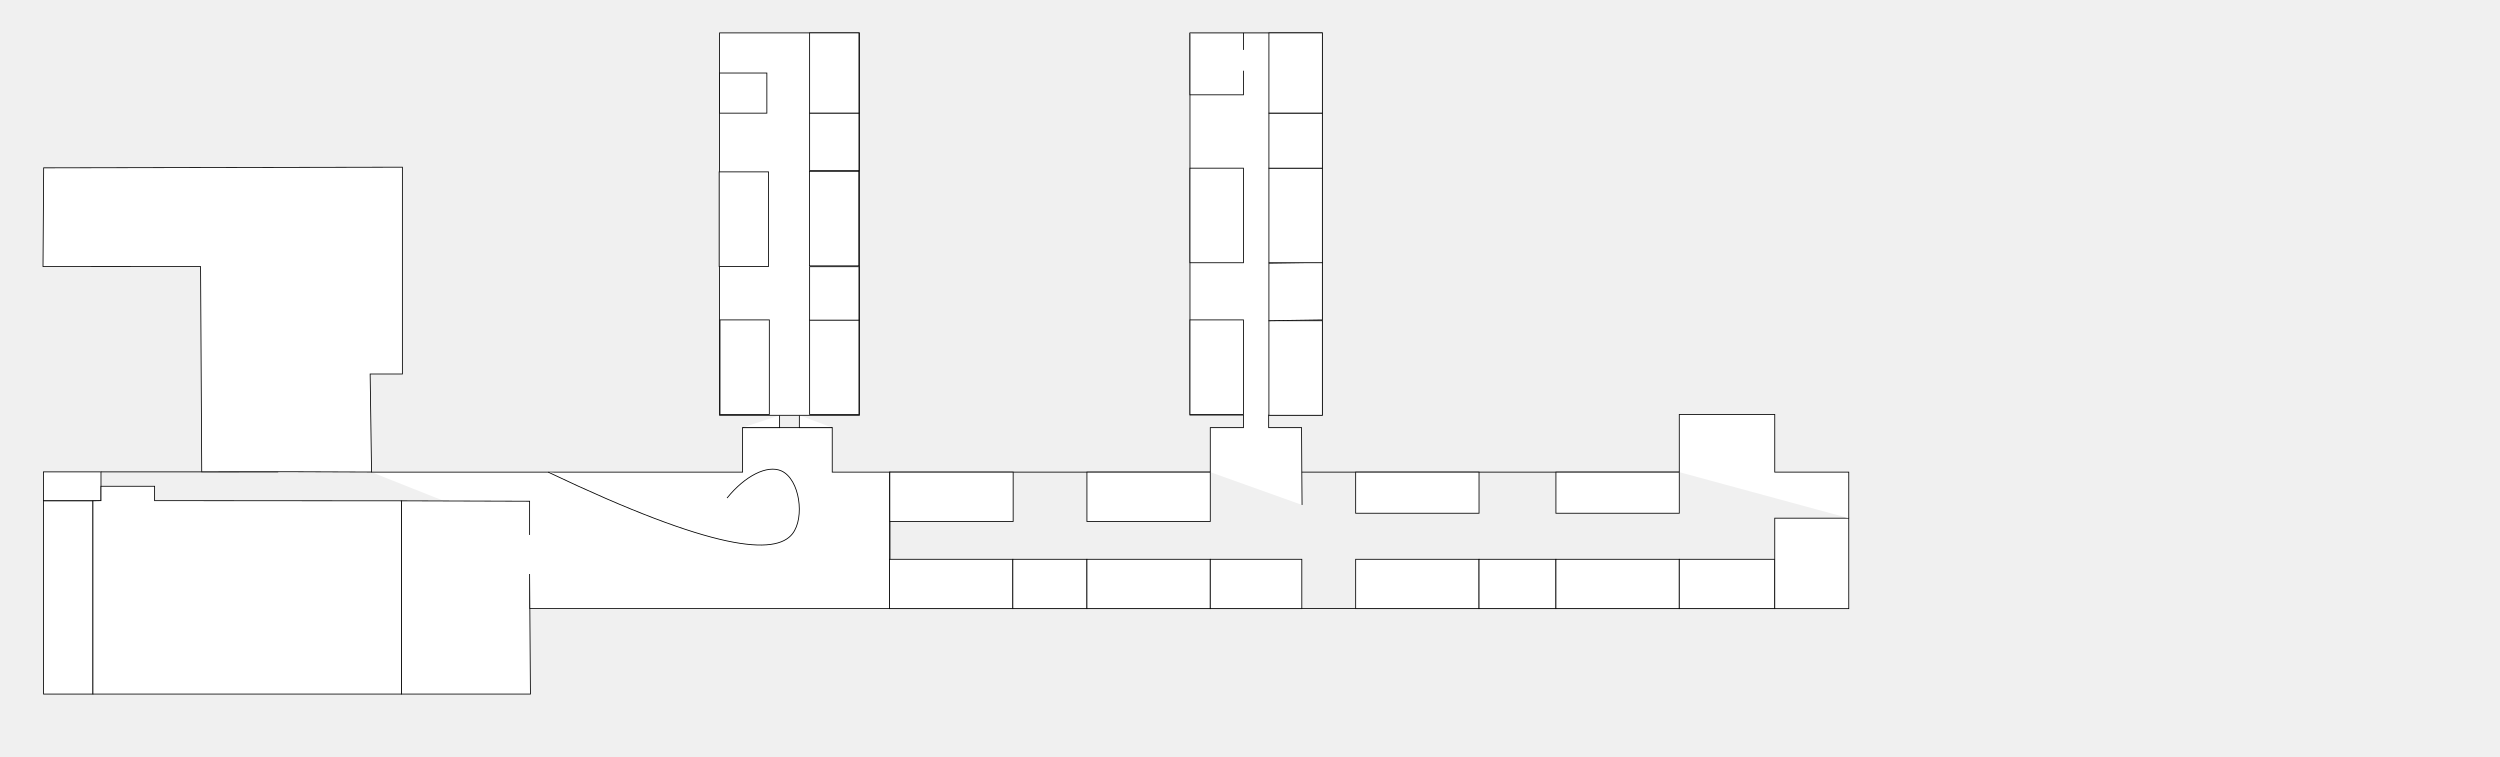
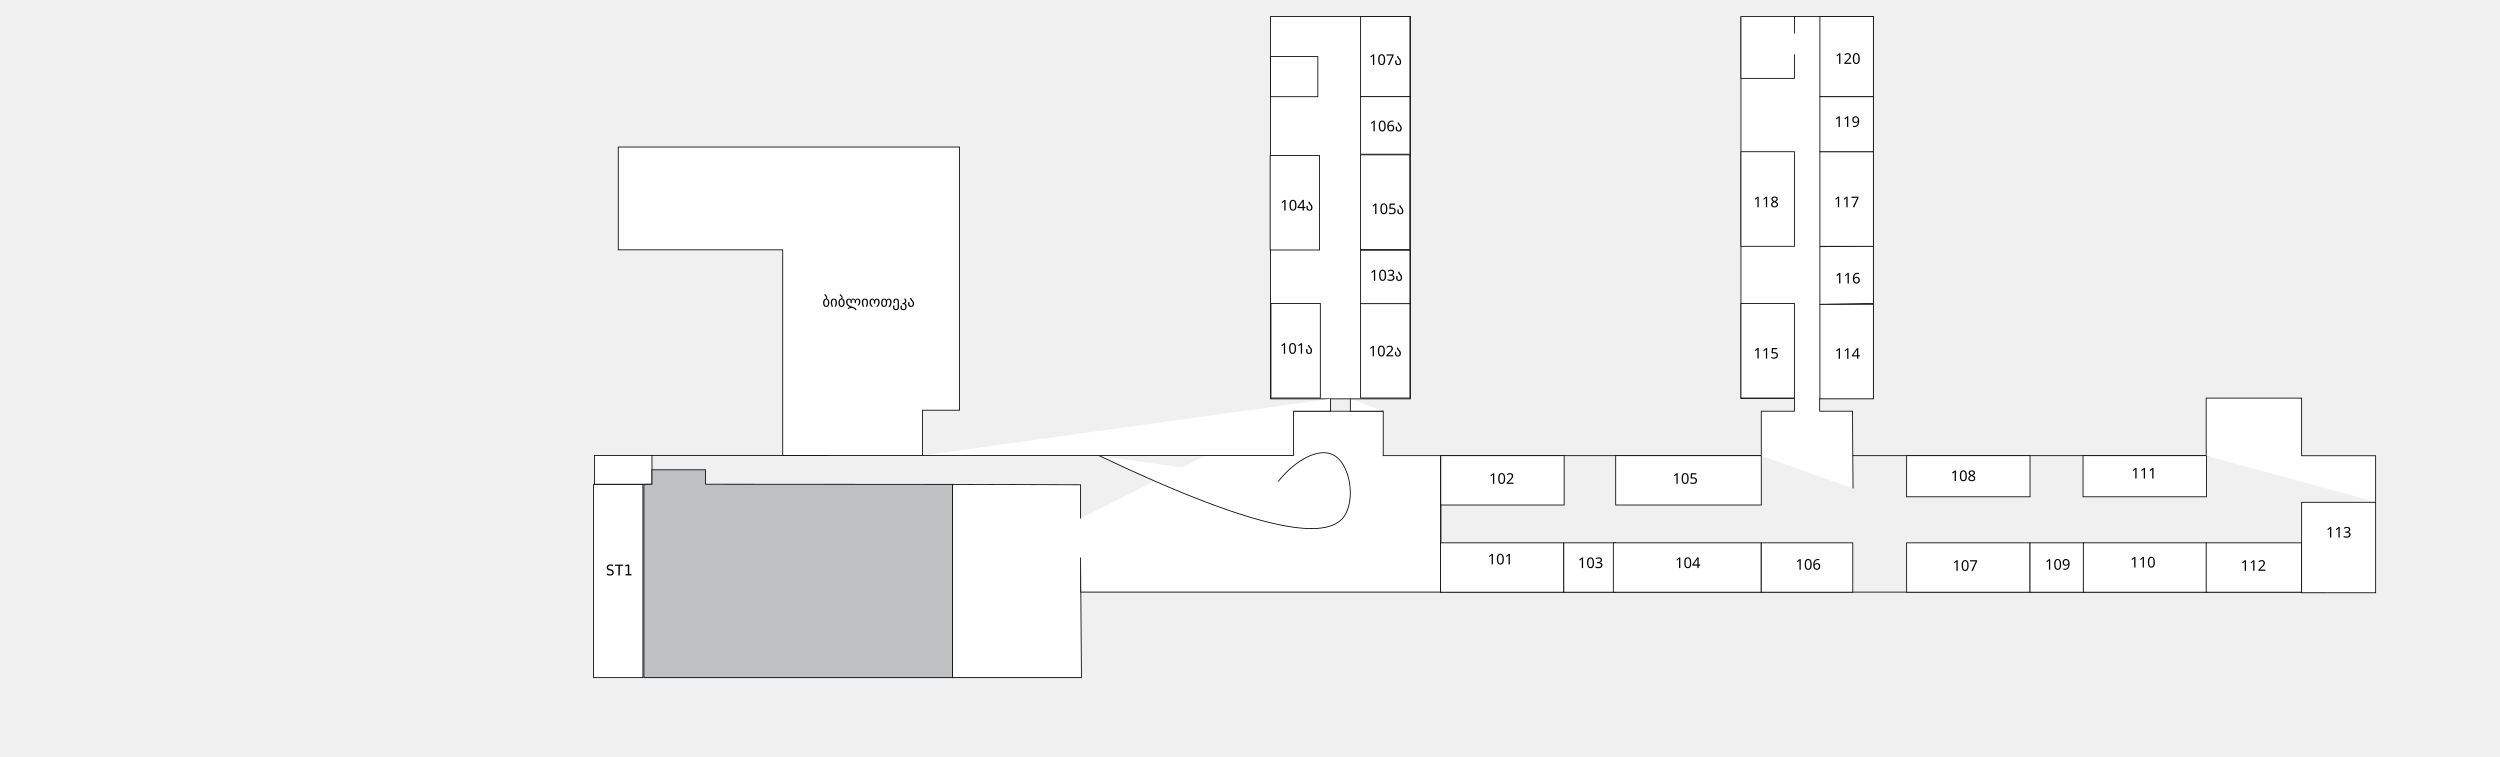
- <svg xmlns="http://www.w3.org/2000/svg" version="1.1" id="Layer_1" x="0px" y="0px" viewBox="670 -20 3040 920" style="enable-background:new 670 -20 3040 920;" xml:space="preserve">
+ <svg xmlns="http://www.w3.org/2000/svg" version="1.1" id="Layer_1" x="0px" y="0px" viewBox="620 291 3040 920" style="enable-background:new 620 291 3040 920;" xml:space="preserve">
  <style type="text/css">
	.st0{fill:#FFFFFF;stroke:#000000;stroke-miterlimit:10;}
- 	.st1{fill:none;stroke:#000000;stroke-miterlimit:10;}
+ 	.st1{fill:#BEC0C2;stroke:#000000;stroke-miterlimit:10;}
+ 	.st2{fill:none;stroke:#000000;stroke-miterlimit:10;}
+ 	.st3{font-family:'Consolas';}
+ 	.st4{font-size:18px;}
+ 	.st5{font-family:'Sylfaen';}
+ 	.st6{font-size:18.589px;}
</style>
-   <rect id="ST1" x="723" y="589" class="st0" width="60" height="235" />
-   <rect id="XMLID_3_" x="722.8" y="553.8" class="st0" width="70" height="35" />
-   <polygon id="XMLID_4_" class="st0" points="792.8,571.3 858,571.3 858,588.8 1158.3,589 1158.3,824 783,824 783,589 792.8,588.8 " />
-   <line id="XMLID_6_" class="st1" x1="792.8" y1="553.8" x2="1008.3" y2="553.8" />
-   <path id="xბიბლიოთეკა" class="st0" d="M915.3,553.7c-0.5-83.2-0.9-166.3-1.4-249.5c-63.9,0-127.7-0.1-191.6-0.1  c0.3-40,0.5-80,0.8-120c145.4-0.3,290.8-0.5,436.2-0.8c0,83.8,0,167.7,0,251.5c-13.1,0-26.2,0-39.2,0c0.6,39.7,1.1,79.5,1.7,119.2  c-34.5-0.2-68.9-0.3-103.4-0.4C984.1,553.6,949.7,553.6,915.3,553.7z" />
-   <path id="XMLID_8_" class="st0" d="M1121.5,554.1H1573V500h109v54.1h70V720h-438v-42l1,146h-156.7V589c51.9,0.2,103.8,0.3,155.7,0.5  v41" />
-   <path id="XMLID_10_" class="st0" d="M1336.6,554.1c202.7,96.6,276.5,101.2,297,75c15.3-19.5,9-66.5-13.5-76.5  c-17.1-7.6-44.1,5.9-66,33" />
-   <polyline id="XMLID_9_" class="st0" points="1682,500 1642,500 1642,485 " />
-   <polyline id="XMLID_11" class="st0" points="1573,500 1618,500 1618,485 " />
-   <rect id="XMLID_12_" x="1545" y="20" class="st0" width="170" height="465" />
-   <rect id="x101ა" x="1545.5" y="369" class="st0" width="60" height="115" />
-   <rect id="x102ა" x="1654.5" y="369" class="st0" width="60" height="115" />
-   <rect id="x103ა" x="1654.5" y="304.3" class="st0" width="60" height="65" />
-   <rect id="x105ა" x="1654.3" y="188.3" class="st0" width="60" height="115" />
-   <rect id="x104ა" x="1544.5" y="189" class="st0" width="60" height="115" />
-   <rect id="x106ა" x="1654.5" y="117.5" class="st0" width="60" height="70" />
-   <rect id="x107ა" x="1654.5" y="20" class="st0" width="60" height="97.5" />
-   <rect id="x108ა" x="1545" y="68.8" class="st0" width="57.5" height="48.8" />
-   <polyline id="xC_pathxE_" class="st1" points="2142.6,554.1 1752,554.1 1752,720 2828.1,720 " />
-   <rect id="x101" x="1751.6" y="660.1" class="st0" width="150" height="60" />
-   <rect id="x102" x="1752" y="554.1" class="st0" width="150" height="60" />
-   <rect id="x105" x="1991.7" y="554.1" class="st0" width="150" height="60" />
-   <polyline class="st0" points="2141.7,554.1 2141.7,500 2182,500 2182,484.7 2117,484.7 2117,20 2277.7,20 2277.7,484.7   2212.7,484.7 2212.7,500 2252.7,500 2253,554.1 2253.3,594 " />
-   <rect id="x114" x="2213" y="370" class="st0" width="65" height="115" />
-   <rect id="x115" x="2117" y="369" class="st0" width="65" height="115" />
-   <polygon id="x116" class="st0" points="2213,300 2278,299 2278,369 2213,370 " />
-   <rect id="x117" x="2213" y="184.5" class="st0" width="65" height="115" />
-   <rect id="x119" x="2213" y="117.6" class="st0" width="65" height="66.9" />
-   <rect id="x120" x="2213" y="20" class="st0" width="65" height="97.5" />
-   <line class="st1" x1="2182" y1="20" x2="2182" y2="40.7" />
-   <polyline class="st0" points="2117,20 2117,95.3 2182,95.3 2182,66 " />
-   <rect id="x118" x="2117" y="184.5" class="st0" width="65" height="115" />
-   <line class="st1" x1="2712.6" y1="554.1" x2="2253" y2="554.1" />
-   <rect id="x108" x="2318.5" y="554.1" class="st0" width="150" height="50" />
-   <rect id="x111" x="2562" y="554.1" class="st0" width="150" height="50" />
-   <rect id="x103" x="1901.6" y="660.1" class="st0" width="90.1" height="60" />
-   <rect id="x104" x="1991.7" y="660.1" class="st0" width="150" height="60" />
-   <rect id="x106" x="2141.7" y="660.1" class="st0" width="111.3" height="60" />
-   <rect id="x107" x="2318.5" y="660.1" class="st0" width="150" height="60" />
-   <rect id="x109" x="2468.5" y="660.1" class="st0" width="93.5" height="60" />
-   <rect id="x110" x="2562" y="660.1" class="st0" width="150" height="60" />
-   <rect id="x112" x="2712" y="660.1" class="st0" width="116.1" height="60" />
-   <rect id="x113" x="2828.1" y="610.1" class="st0" width="90" height="110" />
-   <polyline class="st0" points="2712,554.1 2712,484 2752,484 2787.5,484 2828.1,484 2828.1,554.1 2918.1,554.1 2918.1,610.1 " />
+   <rect id="xST1" x="1341.8" y="880" class="st0" width="60" height="235" />
+   <rect id="XMLID_3_" x="1342.8" y="844.8" class="st0" width="70" height="35" />
+   <polygon id="XMLID_4_" class="st1" points="1412.8,862.3 1478,862.3 1478,879.8 1778.3,880 1778.3,1115 1403,1115 1403,880   1412.8,879.8 " />
+   <line id="XMLID_6_" class="st2" x1="1412.8" y1="844.8" x2="1628.3" y2="844.8" />
+   <polygon class="st0" points="1571.8,844.8 1571.8,594.8 1371.8,594.8 1371.8,469.8 1786.8,469.8 1786.8,789.8 1741.8,789.8   1741.8,844.8 " />
+   <path id="XMLID_8_" class="st0" d="M2193,791h109v54.1h70V1011h-438v-42l1,146h-156.7V880c51.9,0.2,103.8,0.3,155.7,0.5v41" />
+   <path id="XMLID_10_" class="st0" d="M1956.6,845.1c202.7,96.6,276.5,101.2,297,75c15.3-19.5,9-66.5-13.5-76.5  c-17.1-7.6-44.1,5.9-66,33" />
+   <polyline id="XMLID_9_" class="st0" points="2302,791 2262,791 2262,776 " />
+   <rect id="XMLID_12_" x="2165" y="311" class="st0" width="170" height="465" />
+   <rect id="x101ა" x="2165.5" y="660" class="st0" width="60" height="115" />
+   <rect id="x102ა" x="2274.5" y="660" class="st0" width="60" height="115" />
+   <rect id="x103ა" x="2274.5" y="595.3" class="st0" width="60" height="65" />
+   <rect id="x105ა" x="2274.3" y="479.3" class="st0" width="60" height="115" />
+   <rect id="x104ა" x="2164.5" y="480" class="st0" width="60" height="115" />
+   <rect id="x106ა" x="2274.5" y="408.5" class="st0" width="60" height="70" />
+   <rect id="x107ა" x="2274.5" y="311" class="st0" width="60" height="97.5" />
+   <rect id="x108ა" x="2165" y="359.8" class="st0" width="57.5" height="48.8" />
+   <polyline id="xC_pathxE_" class="st2" points="2762.6,845.1 2372,845.1 2372,1011 3448.1,1011 " />
+   <rect id="x101" x="2371.6" y="951.1" class="st0" width="150" height="60" />
+   <rect id="x102" x="2372" y="845.1" class="st0" width="150" height="60" />
+   <rect id="x105" x="2584.7" y="845.1" class="st0" width="177" height="60" />
+   <polyline class="st0" points="2761.7,845.1 2761.7,791 2802,791 2802,775.7 2737,775.7 2737,311 2897.7,311 2897.7,775.7   2832.7,775.7 2832.7,791 2872.7,791 2873,845.1 2873.3,885 " />
+   <rect id="x114" x="2833" y="661" class="st0" width="65" height="115" />
+   <rect id="x115" x="2737" y="660" class="st0" width="65" height="115" />
+   <polygon id="x116" class="st0" points="2833,591 2898,590 2898,660 2833,661 " />
+   <rect id="x117" x="2833" y="475.5" class="st0" width="65" height="115" />
+   <rect id="x119" x="2833" y="408.6" class="st0" width="65" height="66.9" />
+   <rect id="x120" x="2833" y="311" class="st0" width="65" height="97.5" />
+   <line class="st2" x1="2802" y1="311" x2="2802" y2="331.7" />
+   <polyline class="st0" points="2737,311 2737,386.3 2802,386.3 2802,357 " />
+   <rect id="x118" x="2737" y="475.5" class="st0" width="65" height="115" />
+   <line class="st2" x1="3332.6" y1="845.1" x2="2873" y2="845.1" />
+   <rect id="x108" x="2938.5" y="845.1" class="st0" width="150" height="50" />
+   <rect id="x111" x="3153" y="845.1" class="st0" width="150" height="50" />
+   <rect id="x103" x="2521.6" y="951.1" class="st0" width="63.1" height="60" />
+   <rect id="x104" x="2581.8" y="951.1" class="st0" width="179.8" height="60" />
+   <rect id="x106" x="2761.7" y="951.1" class="st0" width="111.3" height="60" />
+   <rect id="x107" x="2938.5" y="951.1" class="st0" width="150" height="60" />
+   <rect id="x109" x="3088.5" y="951.1" class="st0" width="65.5" height="60" />
+   <rect id="x110" x="3153.3" y="951.1" class="st0" width="150" height="60" />
+   <rect id="x112" x="3302.7" y="951.1" class="st0" width="116.1" height="60" />
+   <rect id="x113" x="3418.8" y="901.8" class="st0" width="90" height="110" />
+   <polyline class="st0" points="3302.7,845.2 3302.7,775.1 3342.7,775.1 3378.2,775.1 3418.8,775.1 3418.8,845.2 3508.8,845.2   3508.8,901.2 " />
+   <text transform="matrix(1 0 0 1 1356.6 990.65)" class="st3 st4">ST1</text>
+   <text transform="matrix(1 0 0 1 1620 663.95)" class="st5 st4">ბიბლიოთეკა</text>
+   <polyline class="st0" points="1741.8,844.8 2193,844.8 2193,791 2238,791 2238,776 " />
+   <text transform="matrix(1 0 0 1 2176.334 721.1667)" class="st5 st4">101ა</text>
+   <text transform="matrix(1 0 0 1 2284.3 724.3335)" class="st5 st4">102ა</text>
+   <text transform="matrix(0.9683 0 0 1 2285.834 632.3865)" class="st5 st6">103ა</text>
+   <text transform="matrix(1 0 0 1 2287.334 551.333)" class="st5 st4">105ა</text>
+   <text transform="matrix(1 0 0 1 2176.834 547.0002)" class="st5 st4">104ა</text>
+   <text transform="matrix(1 0 0 1 2285.333 450.6665)" class="st5 st4">106ა</text>
+   <text transform="matrix(1 0 0 1 2284.667 370)" class="st5 st4">107ა</text>
+   <text transform="matrix(1 0 0 1 2429 977.334)" class="st5 st4">101</text>
+   <text transform="matrix(1 0 0 1 2430.6 879.334)" class="st5 st4">102</text>
+   <text transform="matrix(1 0 0 1 2538.65 981.767)" class="st5 st4">103</text>
+   <text transform="matrix(1 0 0 1 2656.883 981.7676)" class="st5 st4">104</text>
+   <text transform="matrix(1 0 0 1 2653.7 879.2999)" class="st5 st4">105</text>
+   <text transform="matrix(1 0 0 1 2803.333 983.7673)" class="st5 st4">106</text>
+   <text transform="matrix(1 0 0 1 2994.167 985.1003)" class="st5 st4">107</text>
+   <text transform="matrix(1 0 0 1 2992 876)" class="st5 st4">108</text>
+   <text transform="matrix(1 0 0 1 3106.666 983.767)" class="st5 st4">109</text>
+   <text transform="matrix(1 0 0 1 3210.334 981.1006)" class="st5 st4">110</text>
+   <text transform="matrix(1 0 0 1 3211.666 872.866)" class="st5 st4">111</text>
+   <text transform="matrix(1 0 0 1 3344.717 985.101)" class="st5 st4">112</text>
+   <text transform="matrix(1 0 0 1 3448.433 944.6663)" class="st5 st4">113</text>
+   <text transform="matrix(1 0 0 1 2752.167 727.0002)" class="st5 st4">115</text>
+   <text transform="matrix(1 0 0 1 2851 727.3335)" class="st5 st4">114</text>
+   <text transform="matrix(1 0 0 1 2851.5 635.7197)" class="st5 st4">116</text>
+   <text transform="matrix(1 0 0 1 2850 542.9998)" class="st5 st4">117</text>
+   <text transform="matrix(1 0 0 1 2752.166 543)" class="st5 st4">118</text>
+   <text transform="matrix(1 0 0 1 2850.833 445.333)" class="st5 st4">119</text>
+   <text transform="matrix(1 0 0 1 2851.5 368.6665)" class="st5 st4">120</text>
</svg>
